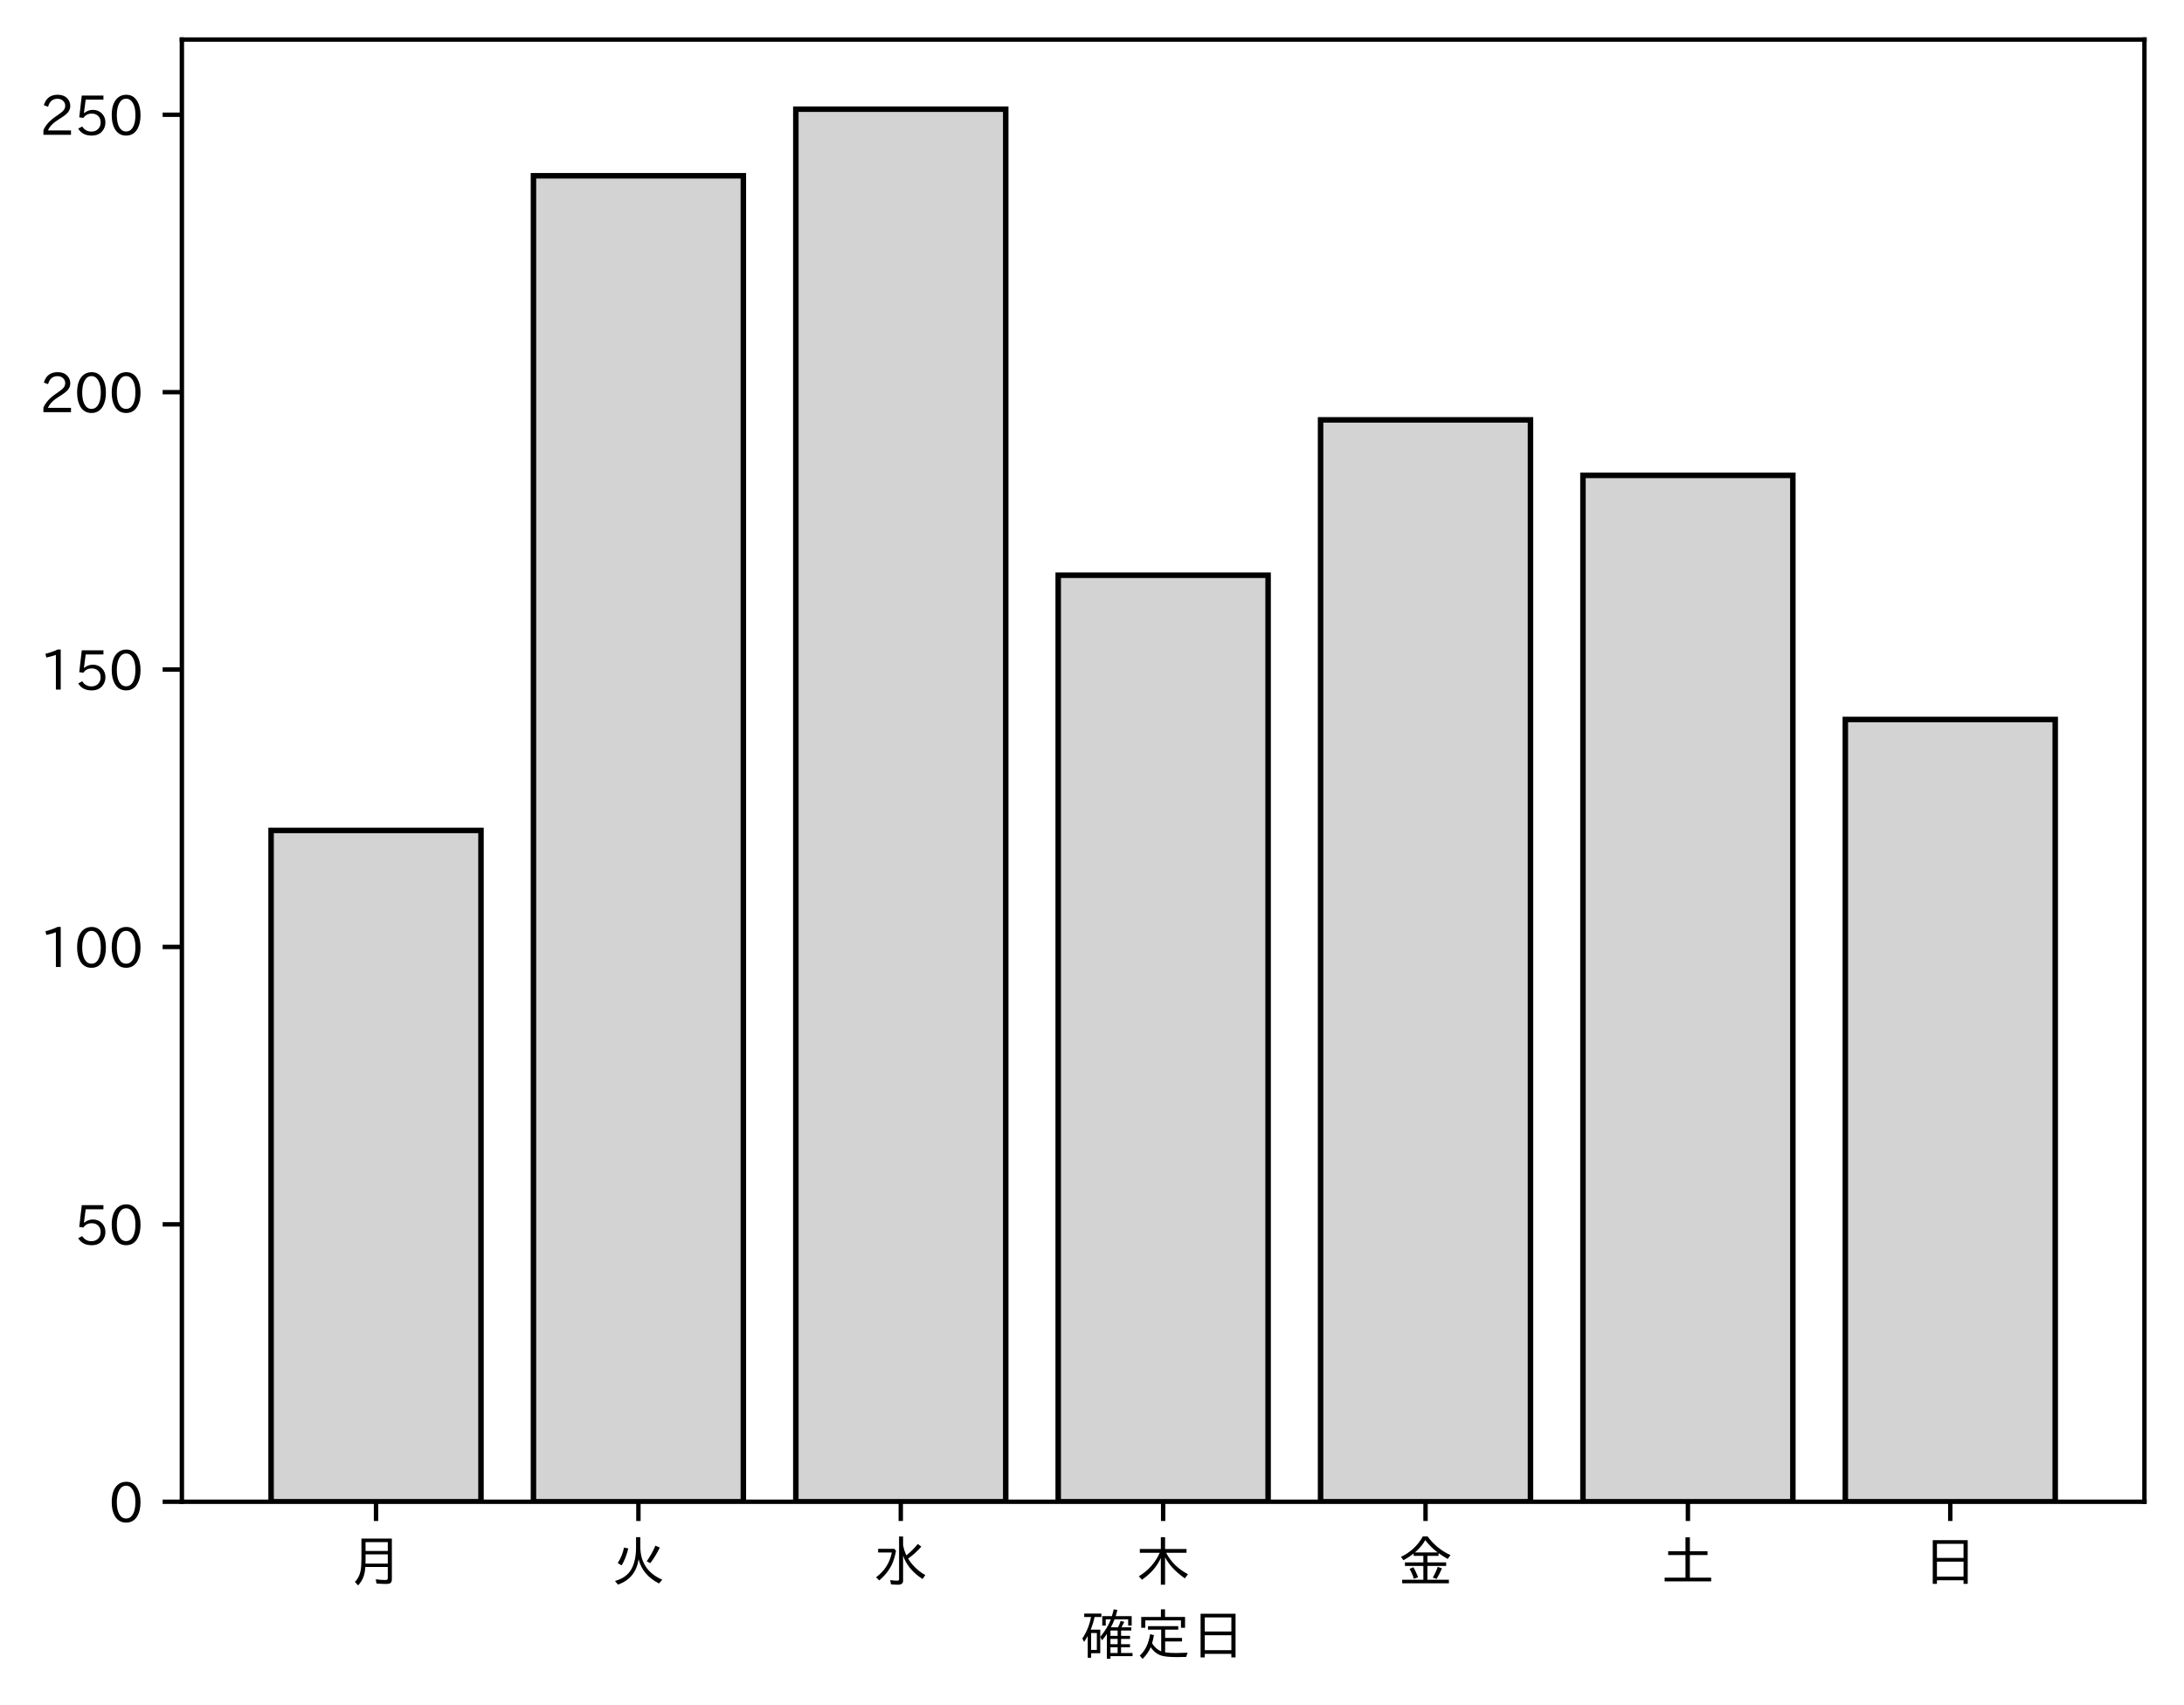
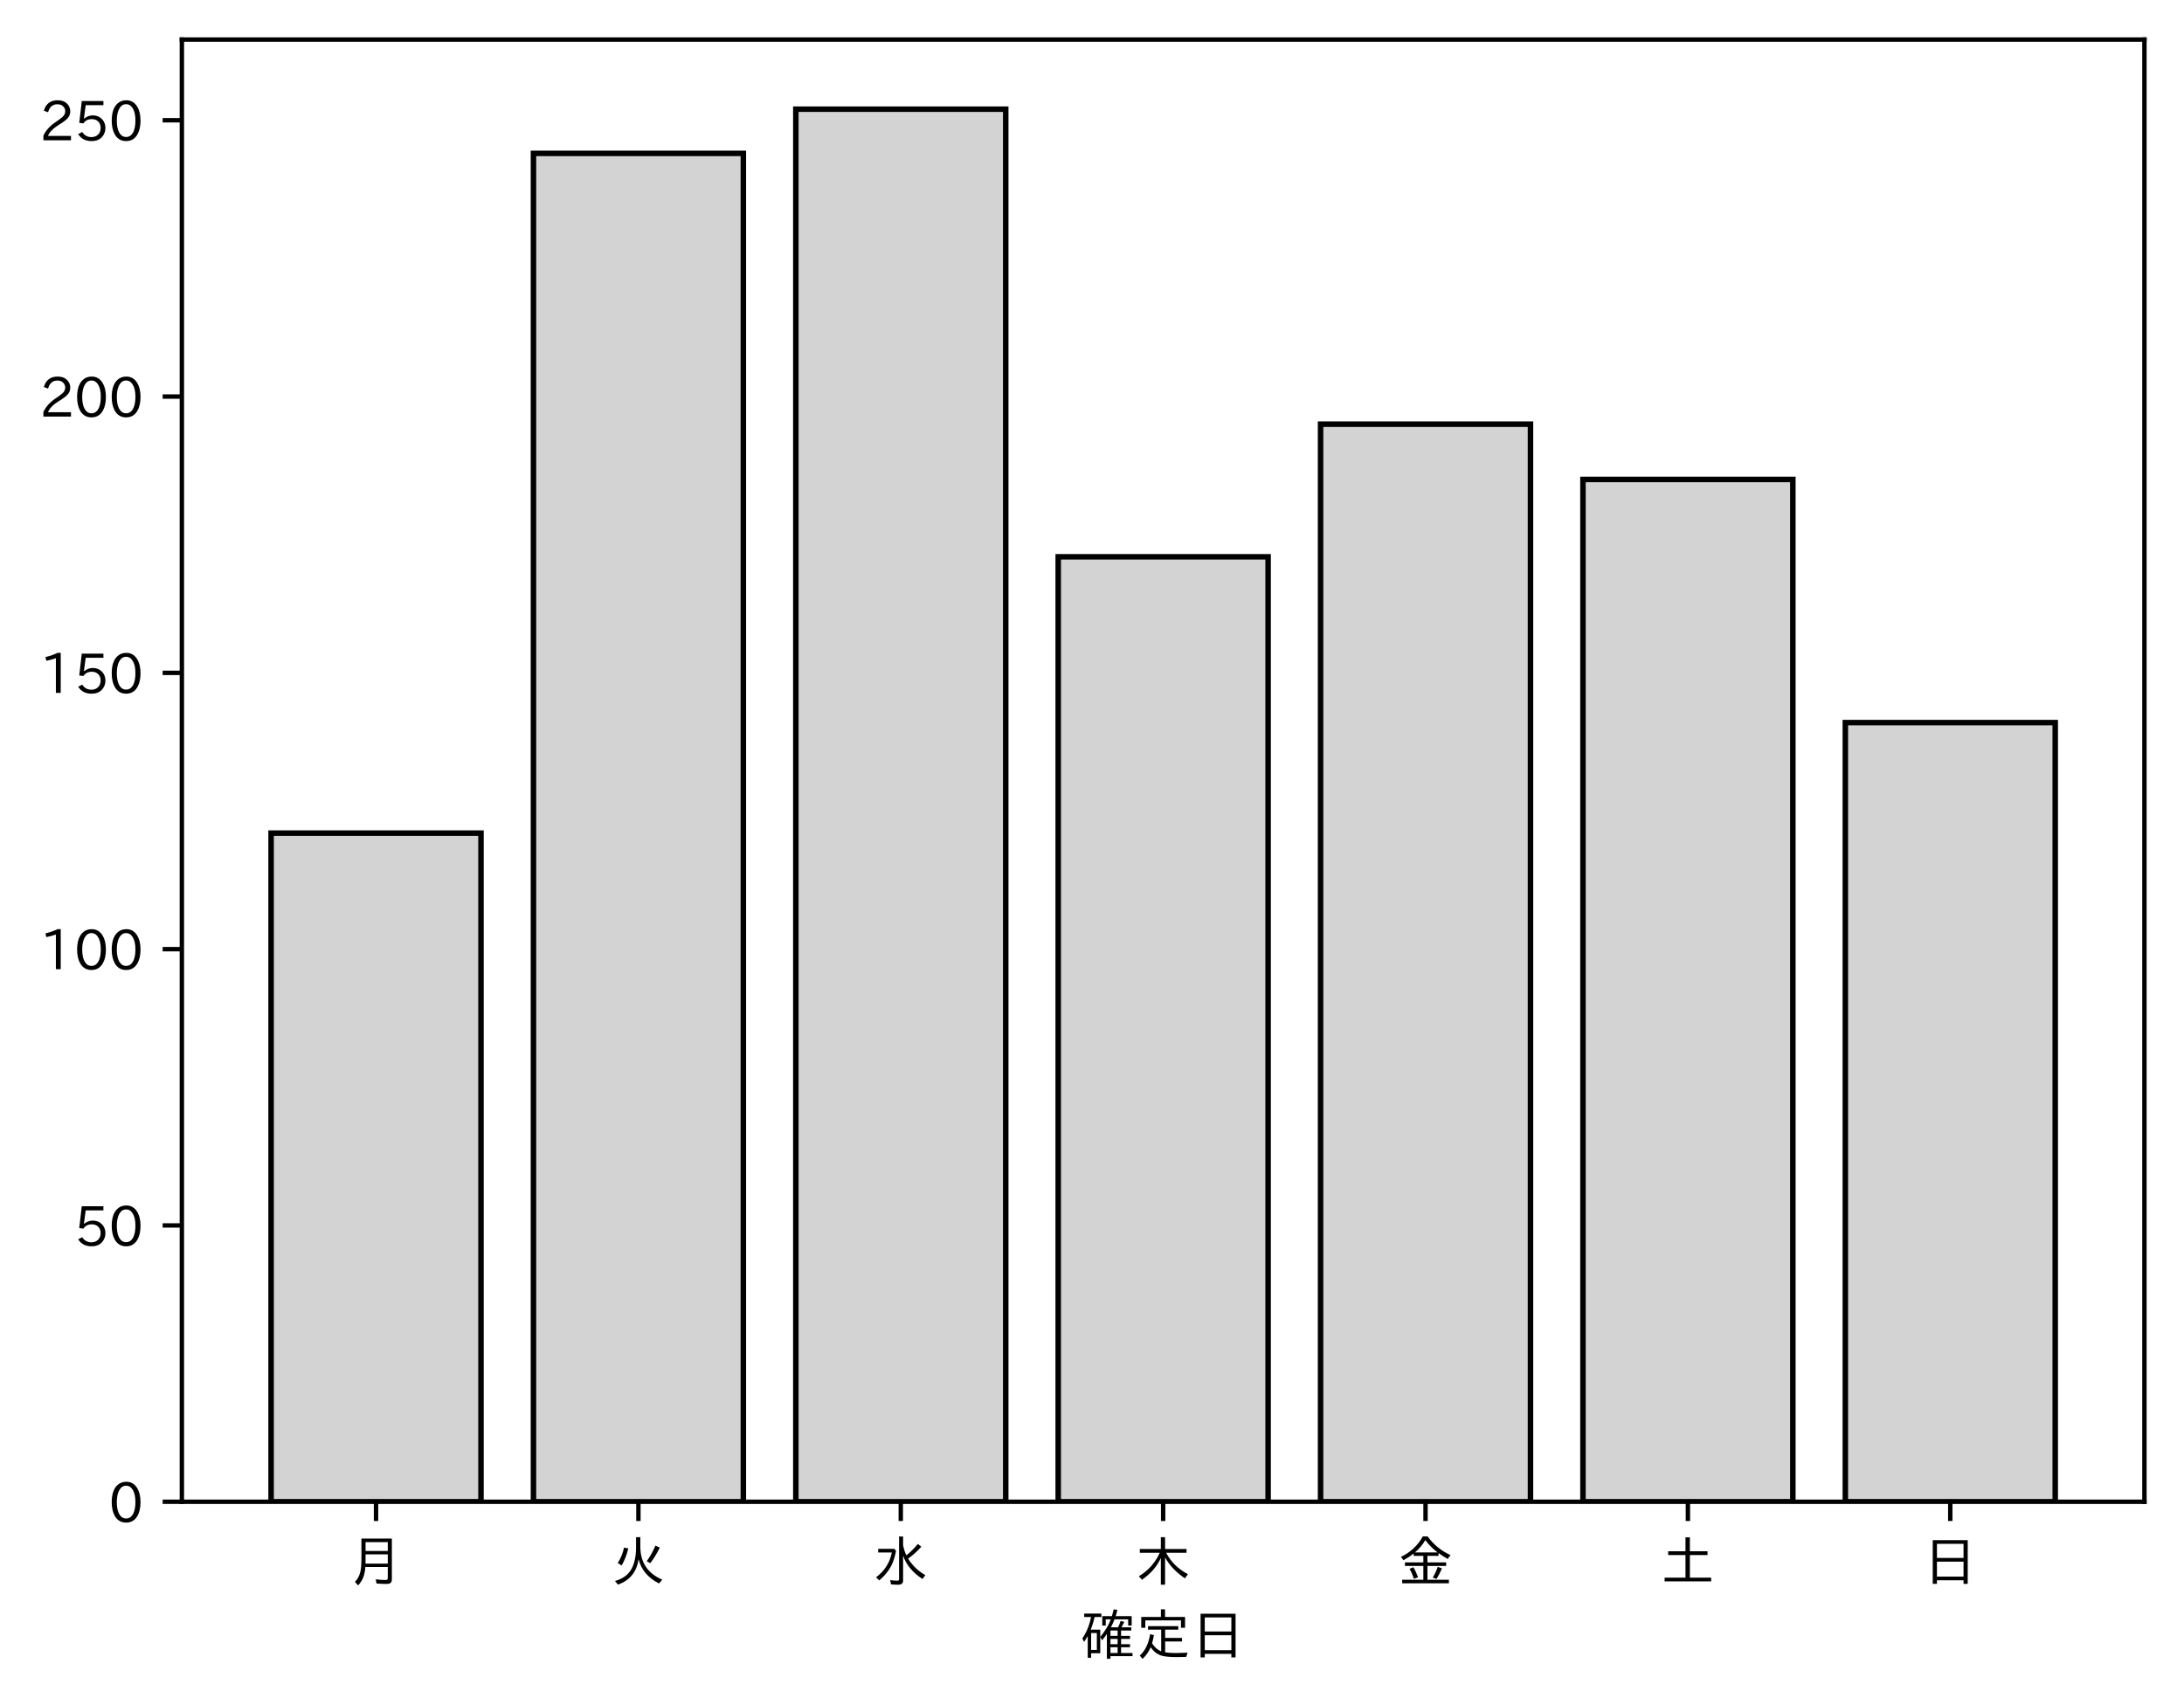
<svg xmlns="http://www.w3.org/2000/svg" xmlns:xlink="http://www.w3.org/1999/xlink" height="310.293pt" version="1.1" viewBox="0 0 397.415 310.293" width="397.415pt">
  <defs>
    <style type="text/css">
*{stroke-linecap:butt;stroke-linejoin:round;}
  </style>
  </defs>
  <g id="figure_1">
    <g id="patch_1">
      <path d="M 0 310.293  L 397.415 310.293  L 397.415 0  L 0 0  z " style="fill:#ffffff;" />
    </g>
    <g id="axes_1">
      <g id="patch_2">
        <path d="M 33.095 273.312  L 390.215 273.312  L 390.215 7.2  L 33.095 7.2  z " style="fill:#ffffff;" />
      </g>
      <g id="patch_3">
-         <path clip-path="url(#pf22757ad9f)" d="M 49.328 273.312  L 87.523 273.312  L 87.523 151.136  L 49.328 151.136  z " style="fill:#d3d3d3;stroke:#000000;stroke-linejoin:miter;" />
+         <path clip-path="url(#p9ed0f37059)" d="M 49.328 273.312  L 87.523 273.312  L 87.523 151.621  L 49.328 151.621  z " style="fill:#d3d3d3;stroke:#000000;stroke-linejoin:miter;" />
      </g>
      <g id="patch_4">
-         <path clip-path="url(#pf22757ad9f)" d="M 97.071 273.312  L 135.266 273.312  L 135.266 31.989  L 97.071 31.989  z " style="fill:#d3d3d3;stroke:#000000;stroke-linejoin:miter;" />
+         <path clip-path="url(#p9ed0f37059)" d="M 97.071 273.312  L 135.266 273.312  L 135.266 27.918  L 97.071 27.918  z " style="fill:#d3d3d3;stroke:#000000;stroke-linejoin:miter;" />
      </g>
      <g id="patch_5">
-         <path clip-path="url(#pf22757ad9f)" d="M 144.815 273.312  L 183.009 273.312  L 183.009 19.872  L 144.815 19.872  z " style="fill:#d3d3d3;stroke:#000000;stroke-linejoin:miter;" />
+         <path clip-path="url(#p9ed0f37059)" d="M 144.815 273.312  L 183.009 273.312  L 183.009 19.872  L 144.815 19.872  z " style="fill:#d3d3d3;stroke:#000000;stroke-linejoin:miter;" />
      </g>
      <g id="patch_6">
-         <path clip-path="url(#pf22757ad9f)" d="M 192.558 273.312  L 230.753 273.312  L 230.753 104.689  L 192.558 104.689  z " style="fill:#d3d3d3;stroke:#000000;stroke-linejoin:miter;" />
+         <path clip-path="url(#p9ed0f37059)" d="M 192.558 273.312  L 230.753 273.312  L 230.753 101.335  L 192.558 101.335  z " style="fill:#d3d3d3;stroke:#000000;stroke-linejoin:miter;" />
      </g>
      <g id="patch_7">
-         <path clip-path="url(#pf22757ad9f)" d="M 240.301 273.312  L 278.496 273.312  L 278.496 76.416  L 240.301 76.416  z " style="fill:#d3d3d3;stroke:#000000;stroke-linejoin:miter;" />
+         <path clip-path="url(#p9ed0f37059)" d="M 240.301 273.312  L 278.496 273.312  L 278.496 77.198  L 240.301 77.198  z " style="fill:#d3d3d3;stroke:#000000;stroke-linejoin:miter;" />
      </g>
      <g id="patch_8">
-         <path clip-path="url(#pf22757ad9f)" d="M 288.045 273.312  L 326.239 273.312  L 326.239 86.514  L 288.045 86.514  z " style="fill:#d3d3d3;stroke:#000000;stroke-linejoin:miter;" />
+         <path clip-path="url(#p9ed0f37059)" d="M 288.045 273.312  L 326.239 273.312  L 326.239 87.255  L 288.045 87.255  z " style="fill:#d3d3d3;stroke:#000000;stroke-linejoin:miter;" />
      </g>
      <g id="patch_9">
-         <path clip-path="url(#pf22757ad9f)" d="M 335.788 273.312  L 373.983 273.312  L 373.983 130.941  L 335.788 130.941  z " style="fill:#d3d3d3;stroke:#000000;stroke-linejoin:miter;" />
+         <path clip-path="url(#p9ed0f37059)" d="M 335.788 273.312  L 373.983 273.312  L 373.983 131.506  L 335.788 131.506  z " style="fill:#d3d3d3;stroke:#000000;stroke-linejoin:miter;" />
      </g>
      <g id="matplotlib.axis_1">
        <g id="xtick_1">
          <g id="line2d_1">
            <defs>
-               <path d="M 0 0  L 0 3.5  " id="m7a457e9e02" style="stroke:#000000;stroke-width:0.8;" />
-             </defs>
-             <g>
-               <use style="stroke:#000000;stroke-width:0.8;" x="68.425" xlink:href="#m7a457e9e02" y="273.312" />
+               <path d="M 0 0  L 0 3.5  " id="m985cb8ce38" style="stroke:#000000;stroke-width:0.8;" />
+             </defs>
+             <g>
+               <use style="stroke:#000000;stroke-width:0.8;" x="68.425" xlink:href="#m985cb8ce38" y="273.312" />
            </g>
          </g>
          <g id="text_1">
            <defs>
              <path d="M 78.812 77.875  L 78.812 4  Q 78.812 -1.219 76.078 -3.172  Q 73.969 -4.688 68.797 -4.688  Q 60.844 -4.688 50.828 -3.859  L 49.516 3.812  Q 58.594 2.484 67.094 2.484  Q 70.359 2.484 71.047 4.109  Q 71.391 4.891 71.391 6.844  L 71.391 26.125  L 30.516 26.125  Q 29.781 14.938 26.812 7.422  Q 24.031 0.094 17.438 -7.375  L 11.625 -0.984  Q 19.672 7.422 21.922 19.438  Q 23.438 27.688 23.438 41.406  L 23.438 77.875  z M 30.953 71.391  L 30.953 55.328  L 71.391 55.328  L 71.391 71.391  z M 30.953 49.125  L 30.953 39.938  Q 30.953 35.75 30.859 33.547  L 30.859 32.328  L 71.391 32.328  L 71.391 49.125  z " id="IPAexGothic-26376" />
            </defs>
            <g transform="translate(63.42537 287.8026)scale(0.1 -0.1)">
              <use xlink:href="#IPAexGothic-26376" />
            </g>
          </g>
        </g>
        <g id="xtick_2">
          <g id="line2d_2">
            <g>
-               <use style="stroke:#000000;stroke-width:0.8;" x="116.169" xlink:href="#m7a457e9e02" y="273.312" />
+               <use style="stroke:#000000;stroke-width:0.8;" x="116.169" xlink:href="#m985cb8ce38" y="273.312" />
            </g>
          </g>
          <g id="text_2">
            <defs>
              <path d="M 53.516 80.422  L 53.516 63.188  Q 53.516 20.359 93.406 3.078  L 87.5 -3.812  Q 57.672 11.328 50.297 40.375  Q 45.359 5.672 12.797 -5.906  L 7.422 0.688  Q 28.859 6.844 37.406 22.609  Q 45.703 37.844 45.703 62.016  L 45.703 80.422  z M 12.406 33.5  Q 20.703 46.141 23.828 61.531  L 31.641 59.906  Q 27 41.312 19.438 29  z M 65.141 36.625  Q 74.656 50.047 80.906 64.984  L 88.922 61.531  Q 81.109 45.406 71.531 33.109  z " id="IPAexGothic-28779" />
            </defs>
            <g transform="translate(111.1687 287.8026)scale(0.1 -0.1)">
              <use xlink:href="#IPAexGothic-28779" />
            </g>
          </g>
        </g>
        <g id="xtick_3">
          <g id="line2d_3">
            <g>
-               <use style="stroke:#000000;stroke-width:0.8;" x="163.912" xlink:href="#m7a457e9e02" y="273.312" />
+               <use style="stroke:#000000;stroke-width:0.8;" x="163.912" xlink:href="#m985cb8ce38" y="273.312" />
            </g>
          </g>
          <g id="text_3">
            <defs>
              <path d="M 54.203 65.922  Q 56.156 55.562 60.203 47.312  Q 71.578 56.453 81 68.109  L 87.406 63.188  Q 77.25 51.516 63.375 41.406  Q 75 22.609 94.672 11.375  L 89.5 4.297  Q 62.75 21.781 54.203 46.781  L 54.203 0.984  Q 54.203 -6.109 44.875 -6.109  Q 38.812 -6.109 32.172 -5.422  L 30.766 2.391  Q 38.422 1.219 44 1.219  Q 46.875 1.219 46.875 4.109  L 46.875 81.688  L 54.203 81.688  z M 8.797 59.281  L 38.094 59.281  L 41.359 55.766  Q 38.672 41.219 34.078 31.297  Q 26.656 15.375 10.891 1.703  L 4.984 7.422  Q 28.266 24.656 33.688 52.594  L 8.797 52.594  z " id="IPAexGothic-27700" />
            </defs>
            <g transform="translate(158.912 287.8026)scale(0.1 -0.1)">
              <use xlink:href="#IPAexGothic-27700" />
            </g>
          </g>
        </g>
        <g id="xtick_4">
          <g id="line2d_4">
            <g>
-               <use style="stroke:#000000;stroke-width:0.8;" x="211.655" xlink:href="#m7a457e9e02" y="273.312" />
+               <use style="stroke:#000000;stroke-width:0.8;" x="211.655" xlink:href="#m985cb8ce38" y="273.312" />
            </g>
          </g>
          <g id="text_4">
            <defs>
              <path d="M 55.422 52  Q 68.5 27 95.125 13.094  L 89.5 5.516  Q 64.594 22.797 53.516 43.703  L 53.516 -6  L 45.797 -6  L 45.797 42.672  Q 35.5 19.578 11.422 2.984  L 5.812 9.281  Q 31.453 24.75 43.797 52  L 7.516 52  L 7.516 58.891  L 45.797 58.891  L 45.797 80.469  L 53.516 80.469  L 53.516 58.891  L 92.531 58.891  L 92.531 52  z " id="IPAexGothic-26408" />
            </defs>
            <g transform="translate(206.6553 287.8026)scale(0.1 -0.1)">
              <use xlink:href="#IPAexGothic-26408" />
            </g>
          </g>
        </g>
        <g id="xtick_5">
          <g id="line2d_5">
            <g>
-               <use style="stroke:#000000;stroke-width:0.8;" x="259.399" xlink:href="#m7a457e9e02" y="273.312" />
+               <use style="stroke:#000000;stroke-width:0.8;" x="259.399" xlink:href="#m985cb8ce38" y="273.312" />
            </g>
          </g>
          <g id="text_5">
            <defs>
              <path d="M 53.469 46.391  L 53.469 34.516  L 87.547 34.516  L 87.547 28.125  L 53.469 28.125  L 53.469 2.984  L 92.531 2.984  L 92.531 -3.516  L 7.516 -3.516  L 7.516 2.984  L 46.047 2.984  L 46.047 28.125  L 12.547 28.125  L 12.547 34.516  L 46.047 34.516  L 46.047 46.391  L 28.422 46.391  L 28.422 50.688  Q 19.734 43.891 9.906 38.531  L 5.219 44.578  Q 31.344 56.984 45.016 81.781  L 53.766 81.781  Q 70.359 59.234 95.453 47.797  L 90.234 40.828  Q 81.547 45.844 73.641 51.469  L 73.641 46.391  z M 72.016 52.688  Q 59.078 62.406 49.562 75.094  Q 42.828 63.141 30.812 52.688  z M 28.719 4.688  Q 26.078 13.719 21 22.797  L 27.875 25.688  Q 31.938 19.188 36.531 7.516  z M 63.188 6.891  Q 68.797 16.406 72.219 26.516  L 79.891 23.578  Q 75.922 14.156 70.125 4.5  z " id="IPAexGothic-37329" />
            </defs>
            <g transform="translate(254.3986 287.8026)scale(0.1 -0.1)">
              <use xlink:href="#IPAexGothic-37329" />
            </g>
          </g>
        </g>
        <g id="xtick_6">
          <g id="line2d_6">
            <g>
-               <use style="stroke:#000000;stroke-width:0.8;" x="307.142" xlink:href="#m7a457e9e02" y="273.312" />
+               <use style="stroke:#000000;stroke-width:0.8;" x="307.142" xlink:href="#m985cb8ce38" y="273.312" />
            </g>
          </g>
          <g id="text_6">
            <defs>
              <path d="M 45.609 54.781  L 45.609 80.172  L 53.609 80.172  L 53.609 54.781  L 85.688 54.781  L 85.688 47.906  L 53.609 47.906  L 53.609 6.781  L 92.328 6.781  L 92.328 0  L 7.625 0  L 7.625 6.781  L 45.609 6.781  L 45.609 47.906  L 14.109 47.906  L 14.109 54.781  z " id="IPAexGothic-22303" />
            </defs>
            <g transform="translate(302.1419 287.8026)scale(0.1 -0.1)">
              <use xlink:href="#IPAexGothic-22303" />
            </g>
          </g>
        </g>
        <g id="xtick_7">
          <g id="line2d_7">
            <g>
-               <use style="stroke:#000000;stroke-width:0.8;" x="354.885" xlink:href="#m7a457e9e02" y="273.312" />
+               <use style="stroke:#000000;stroke-width:0.8;" x="354.885" xlink:href="#m985cb8ce38" y="273.312" />
            </g>
          </g>
          <g id="text_7">
            <defs>
              <path d="M 81.734 75  L 81.734 -4.5  L 74.125 -4.5  L 74.125 2  L 25.734 2  L 25.734 -4.5  L 18.109 -4.5  L 18.109 75  z M 25.734 68.312  L 25.734 42.672  L 74.125 42.672  L 74.125 68.312  z M 25.734 35.891  L 25.734 8.688  L 74.125 8.688  L 74.125 35.891  z " id="IPAexGothic-26085" />
            </defs>
            <g transform="translate(349.8853 287.8026)scale(0.1 -0.1)">
              <use xlink:href="#IPAexGothic-26085" />
            </g>
          </g>
        </g>
        <g id="text_8">
          <defs>
            <path d="M 67.922 50.297  Q 70.562 55.281 72.609 61.812  L 79.297 60.203  Q 76.172 53.609 74.219 50.297  L 92 50.297  L 92 44.484  L 73.438 44.484  L 73.438 34.719  L 89.703 34.719  L 89.703 29.203  L 73.438 29.203  L 73.438 19.531  L 89.703 19.531  L 89.703 14.016  L 73.438 14.016  L 73.438 3.609  L 94.281 3.609  L 94.281 -2.203  L 54.109 -2.203  L 54.109 -6.984  L 47.609 -6.984  L 47.609 38.188  Q 43.062 31.547 38.812 26.609  L 35.688 32.812  Q 49.359 49.953 54.781 64.797  L 45.516 64.797  L 45.516 53.516  L 39.203 53.516  L 39.203 70.609  L 56.781 70.609  Q 58.594 76.609 60.109 83.109  L 66.703 81.891  Q 65.234 75.531 63.625 70.609  L 92.719 70.609  L 92.719 53.516  L 86.328 53.516  L 86.328 64.797  L 61.531 64.797  Q 58.547 56.984 54.891 50.297  z M 67.141 44.484  L 54.109 44.484  L 54.109 34.719  L 67.141 34.719  z M 67.141 29.203  L 54.109 29.203  L 54.109 19.531  L 67.141 19.531  z M 67.141 14.016  L 54.109 14.016  L 54.109 3.609  L 67.141 3.609  z M 18.109 46  L 35.547 46  L 35.547 3.078  L 18.953 3.078  L 18.953 -5.125  L 12.75 -5.125  L 12.75 34.469  Q 10.156 29.734 6.156 23.781  L 2.938 29.984  Q 14.547 47.078 18.75 69  L 6.344 69  L 6.344 75.297  L 37.641 75.297  L 37.641 69  L 25.25 69  L 24.953 68.016  Q 22.75 57.234 18.109 46  z M 18.953 39.891  L 18.953 9.188  L 29.344 9.188  L 29.344 39.891  z " id="IPAexGothic-30906" />
            <path d="M 53.609 4.734  Q 61.422 3.516 73.578 3.516  Q 81.109 3.516 94.578 4.109  Q 93.172 0.922 92 -3.562  Q 81.781 -3.906 75.688 -3.906  Q 55.766 -3.906 46.922 -1.219  Q 35.297 2.391 27.344 14.109  Q 22.516 2.547 12.594 -7.172  L 7.422 -1.172  Q 22.125 11.859 26.312 37.797  L 33.203 35.984  Q 31.734 27.438 29.828 21.188  Q 36.531 10.594 46.438 6.5  L 46.438 46  L 22.406 46  L 22.406 52.391  L 77.484 52.391  L 77.484 46  L 53.609 46  L 53.609 31  L 84.328 31  L 84.328 24.516  L 53.609 24.516  z M 53.422 69.188  L 89.844 69.188  L 89.844 49.469  L 82.422 49.469  L 82.422 62.891  L 17.531 62.891  L 17.531 49.469  L 10.109 49.469  L 10.109 69.188  L 45.906 69.188  L 45.906 83.016  L 53.422 83.016  z " id="IPAexGothic-23450" />
          </defs>
          <g transform="translate(196.6553 301.1932)scale(0.1 -0.1)">
            <use xlink:href="#IPAexGothic-30906" />
            <use x="100" xlink:href="#IPAexGothic-23450" />
            <use x="200" xlink:href="#IPAexGothic-26085" />
          </g>
        </g>
      </g>
      <g id="matplotlib.axis_2">
        <g id="ytick_1">
          <g id="line2d_8">
            <defs>
-               <path d="M 0 0  L -3.5 0  " id="mfeb644c915" style="stroke:#000000;stroke-width:0.8;" />
-             </defs>
-             <g>
-               <use style="stroke:#000000;stroke-width:0.8;" x="33.095" xlink:href="#mfeb644c915" y="273.312" />
+               <path d="M 0 0  L -3.5 0  " id="me7d4a15e5e" style="stroke:#000000;stroke-width:0.8;" />
+             </defs>
+             <g>
+               <use style="stroke:#000000;stroke-width:0.8;" x="33.095" xlink:href="#me7d4a15e5e" y="273.312" />
            </g>
          </g>
          <g id="text_9">
            <defs>
              <path d="M 31.844 73.828  Q 45.016 73.828 52.094 61.625  Q 57.719 51.953 57.719 36.625  Q 57.719 21.438 52.094 11.578  Q 45.125 -0.484 31.5 -0.484  Q 17.922 -0.484 10.938 11.578  Q 5.328 21.438 5.328 36.719  Q 5.328 58.016 15.625 67.719  Q 22.172 73.828 31.844 73.828  z M 31.5 66.656  Q 23.688 66.656 19.188 58.734  Q 14.594 50.734 14.594 36.625  Q 14.594 22.75 19.094 14.797  Q 23.641 6.984 31.5 6.984  Q 40.922 6.984 45.453 18.016  Q 48.438 25.344 48.438 37.109  Q 48.438 50.875 43.844 58.734  Q 39.203 66.656 31.5 66.656  z " id="IPAexGothic-48" />
            </defs>
            <g transform="translate(19.79688 277.0573)scale(0.1 -0.1)">
              <use xlink:href="#IPAexGothic-48" />
            </g>
          </g>
        </g>
        <g id="ytick_2">
          <g id="line2d_9">
            <g>
-               <use style="stroke:#000000;stroke-width:0.8;" x="33.095" xlink:href="#mfeb644c915" y="222.826" />
+               <use style="stroke:#000000;stroke-width:0.8;" x="33.095" xlink:href="#me7d4a15e5e" y="223.026" />
            </g>
          </g>
          <g id="text_10">
            <defs>
              <path d="M 18.406 40.672  Q 25.531 46.297 33.938 46.297  Q 44 46.297 50.641 39.5  Q 56.844 33.016 56.844 23.391  Q 56.844 14.656 51.516 8.016  Q 44.828 -0.484 31.734 -0.484  Q 14.984 -0.484 7.328 12.25  L 14.656 16.062  Q 20.453 6.781 31.453 6.781  Q 38.531 6.781 43.266 11.188  Q 48.141 15.828 48.141 23.484  Q 48.141 30.719 43.844 35.016  Q 39.359 39.5 32.125 39.5  Q 21.969 39.5 16.75 31.688  L 9.234 32.672  L 13.812 72.406  L 53.219 72.406  L 53.219 64.891  L 20.953 64.891  L 17.719 40.672  z " id="IPAexGothic-53" />
            </defs>
-             <g transform="translate(13.49844 226.5713)scale(0.1 -0.1)">
+             <g transform="translate(13.49844 226.7716)scale(0.1 -0.1)">
              <use xlink:href="#IPAexGothic-53" />
              <use x="62.988" xlink:href="#IPAexGothic-48" />
            </g>
          </g>
        </g>
        <g id="ytick_3">
          <g id="line2d_10">
            <g>
-               <use style="stroke:#000000;stroke-width:0.8;" x="33.095" xlink:href="#mfeb644c915" y="172.34" />
+               <use style="stroke:#000000;stroke-width:0.8;" x="33.095" xlink:href="#me7d4a15e5e" y="172.741" />
            </g>
          </g>
          <g id="text_11">
            <defs>
              <path d="M 38.484 0.984  L 29.688 0.984  L 29.688 64.109  Q 21.438 61.281 12.312 59.328  L 10.688 66.109  Q 23.734 69.391 32.906 73.922  L 38.484 73.922  z " id="IPAexGothic-49" />
            </defs>
-             <g transform="translate(7.2 176.0852)scale(0.1 -0.1)">
+             <g transform="translate(7.2 176.4859)scale(0.1 -0.1)">
              <use xlink:href="#IPAexGothic-49" />
              <use x="62.988" xlink:href="#IPAexGothic-48" />
              <use x="125.977" xlink:href="#IPAexGothic-48" />
            </g>
          </g>
        </g>
        <g id="ytick_4">
          <g id="line2d_11">
            <g>
-               <use style="stroke:#000000;stroke-width:0.8;" x="33.095" xlink:href="#mfeb644c915" y="121.854" />
+               <use style="stroke:#000000;stroke-width:0.8;" x="33.095" xlink:href="#me7d4a15e5e" y="122.455" />
            </g>
          </g>
          <g id="text_12">
-             <g transform="translate(7.2 125.5991)scale(0.1 -0.1)">
+             <g transform="translate(7.2 126.2002)scale(0.1 -0.1)">
              <use xlink:href="#IPAexGothic-49" />
              <use x="62.988" xlink:href="#IPAexGothic-53" />
              <use x="125.977" xlink:href="#IPAexGothic-48" />
            </g>
          </g>
        </g>
        <g id="ytick_5">
          <g id="line2d_12">
            <g>
-               <use style="stroke:#000000;stroke-width:0.8;" x="33.095" xlink:href="#mfeb644c915" y="71.368" />
+               <use style="stroke:#000000;stroke-width:0.8;" x="33.095" xlink:href="#me7d4a15e5e" y="72.169" />
            </g>
          </g>
          <g id="text_13">
            <defs>
              <path d="M 57.172 0.984  L 6.984 0.984  L 6.984 9.281  Q 12.891 23.047 29.594 34.422  L 32.375 36.281  Q 40.922 42.141 43.609 45.406  Q 46.688 49.266 46.688 53.812  Q 46.688 58.938 43.062 62.547  Q 39.062 66.547 32.562 66.547  Q 19.531 66.547 15.484 52  L 7.766 54.781  Q 13.328 73.828 33.062 73.828  Q 43.844 73.828 50.25 67.438  Q 55.859 61.672 55.859 53.516  Q 55.859 47.469 52.25 42.531  Q 48.922 37.75 36.969 30.281  L 34.859 29  Q 19.625 19.578 15.281 8.891  L 57.172 8.891  z " id="IPAexGothic-50" />
            </defs>
-             <g transform="translate(7.2 75.11309)scale(0.1 -0.1)">
+             <g transform="translate(7.2 75.91446)scale(0.1 -0.1)">
              <use xlink:href="#IPAexGothic-50" />
              <use x="62.988" xlink:href="#IPAexGothic-48" />
              <use x="125.977" xlink:href="#IPAexGothic-48" />
            </g>
          </g>
        </g>
        <g id="ytick_6">
          <g id="line2d_13">
            <g>
-               <use style="stroke:#000000;stroke-width:0.8;" x="33.095" xlink:href="#mfeb644c915" y="20.882" />
+               <use style="stroke:#000000;stroke-width:0.8;" x="33.095" xlink:href="#me7d4a15e5e" y="21.883" />
            </g>
          </g>
          <g id="text_14">
-             <g transform="translate(7.2 24.62703)scale(0.1 -0.1)">
+             <g transform="translate(7.2 25.62874)scale(0.1 -0.1)">
              <use xlink:href="#IPAexGothic-50" />
              <use x="62.988" xlink:href="#IPAexGothic-53" />
              <use x="125.977" xlink:href="#IPAexGothic-48" />
            </g>
          </g>
        </g>
      </g>
      <g id="patch_10">
        <path d="M 33.095 273.312  L 33.095 7.2  " style="fill:none;stroke:#000000;stroke-linecap:square;stroke-linejoin:miter;stroke-width:0.8;" />
      </g>
      <g id="patch_11">
        <path d="M 390.215 273.312  L 390.215 7.2  " style="fill:none;stroke:#000000;stroke-linecap:square;stroke-linejoin:miter;stroke-width:0.8;" />
      </g>
      <g id="patch_12">
        <path d="M 33.095 273.312  L 390.215 273.312  " style="fill:none;stroke:#000000;stroke-linecap:square;stroke-linejoin:miter;stroke-width:0.8;" />
      </g>
      <g id="patch_13">
        <path d="M 33.095 7.2  L 390.215 7.2  " style="fill:none;stroke:#000000;stroke-linecap:square;stroke-linejoin:miter;stroke-width:0.8;" />
      </g>
    </g>
  </g>
  <defs>
-     <clipPath id="pf22757ad9f">
+     <clipPath id="p9ed0f37059">
      <rect height="266.112" width="357.12" x="33.095" y="7.2" />
    </clipPath>
  </defs>
</svg>
